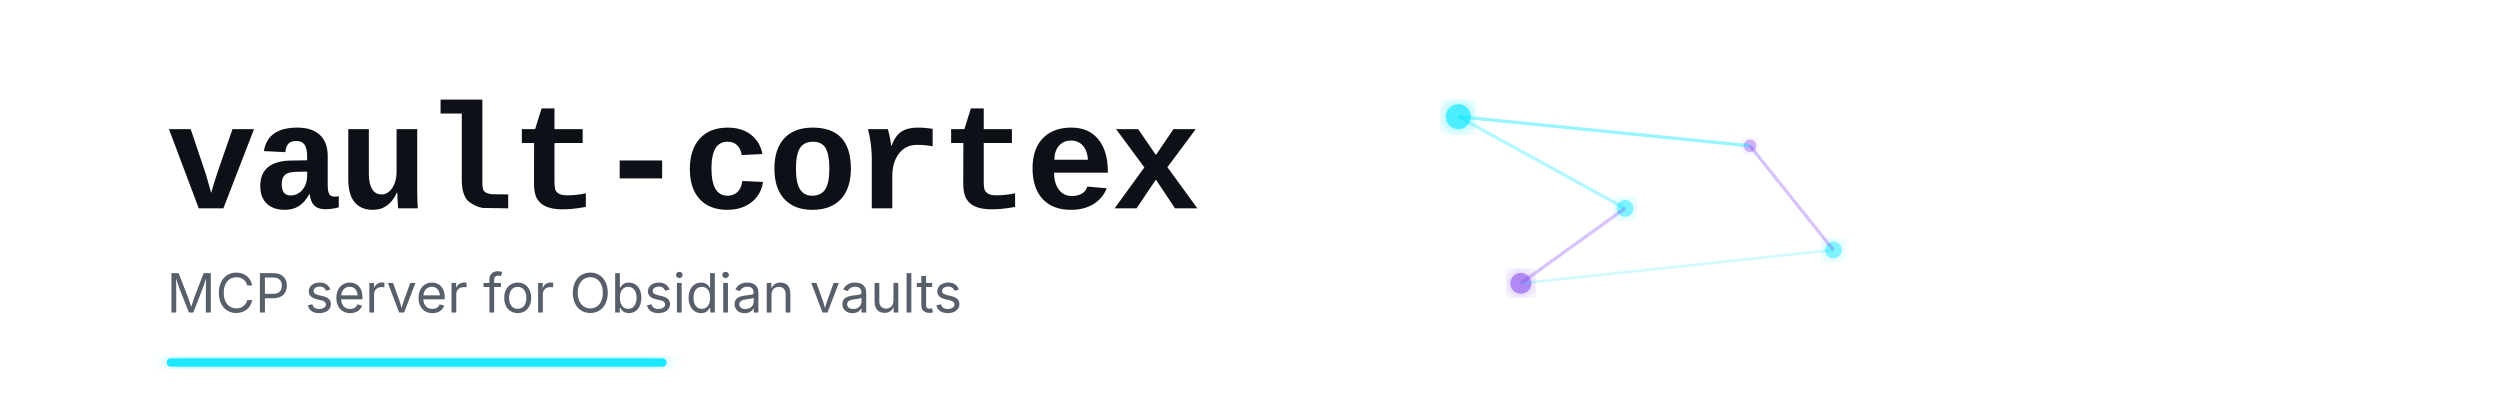
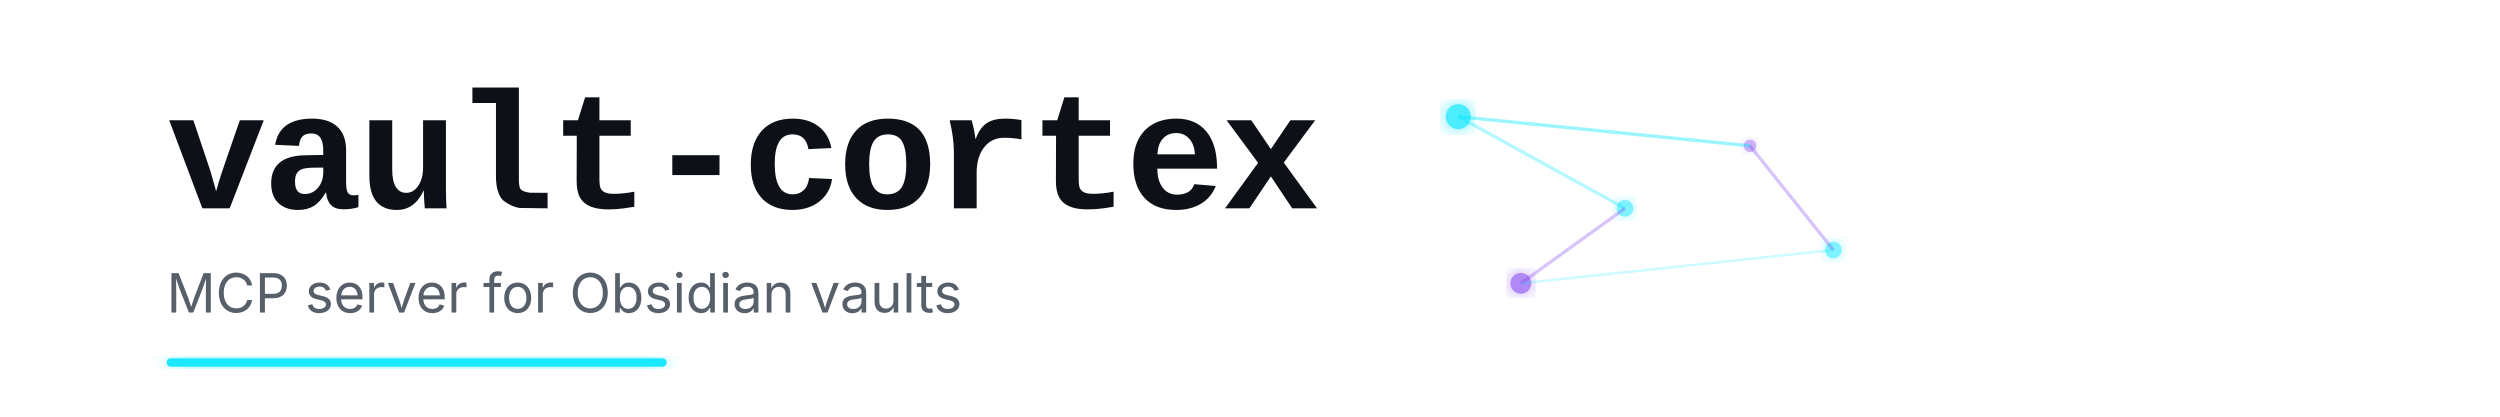
<svg xmlns="http://www.w3.org/2000/svg" width="600" height="100" viewBox="0 0 600 100" fill="none">
  <defs>
    <filter id="neon-glow" x="-20%" y="-20%" width="140%" height="140%">
      <feGaussianBlur in="SourceGraphic" stdDeviation="2" result="blur" />
      <feMerge>
        <feMergeNode in="blur" />
        <feMergeNode in="SourceGraphic" />
      </feMerge>
    </filter>
  </defs>
-   <text x="40" y="50" font-family="'JetBrains Mono', 'Fira Code', 'SF Mono', 'Courier New', monospace" font-size="36" font-weight="800" fill="#0d1117" letter-spacing="-1">vault-cortex</text>
+   <text x="40" y="50" font-family="'JetBrains Mono', 'Fira Code', 'SF Mono', 'Courier New', monospace" font-size="40" font-weight="900" fill="#0d1117" letter-spacing="-1">vault-cortex</text>
  <text x="40" y="75" font-family="'Inter', -apple-system, sans-serif" font-size="13" font-weight="400" fill="#57606a">MCP server for Obsidian vaults</text>
  <rect x="40" y="86" width="120" height="2" rx="1" fill="#00e5ff" filter="url(#neon-glow)" opacity="0.9" />
  <circle cx="350" cy="28" r="3" fill="#00e5ff" filter="url(#neon-glow)" opacity="0.7" />
  <circle cx="390" cy="50" r="2" fill="#00e5ff" filter="url(#neon-glow)" opacity="0.5" />
  <circle cx="365" cy="68" r="2.5" fill="#7c3aed" filter="url(#neon-glow)" opacity="0.6" />
  <circle cx="420" cy="35" r="1.5" fill="#7c3aed" filter="url(#neon-glow)" opacity="0.4" />
  <circle cx="440" cy="60" r="2" fill="#00e5ff" filter="url(#neon-glow)" opacity="0.5" />
  <line x1="350" y1="28" x2="390" y2="50" stroke="#00e5ff" stroke-width="0.8" opacity="0.3" />
  <line x1="390" y1="50" x2="365" y2="68" stroke="#7c3aed" stroke-width="0.8" opacity="0.3" />
  <line x1="350" y1="28" x2="420" y2="35" stroke="#00e5ff" stroke-width="0.8" opacity="0.4" />
  <line x1="420" y1="35" x2="440" y2="60" stroke="#7c3aed" stroke-width="0.8" opacity="0.3" />
  <line x1="365" y1="68" x2="440" y2="60" stroke="#00e5ff" stroke-width="0.6" opacity="0.2" />
</svg>
